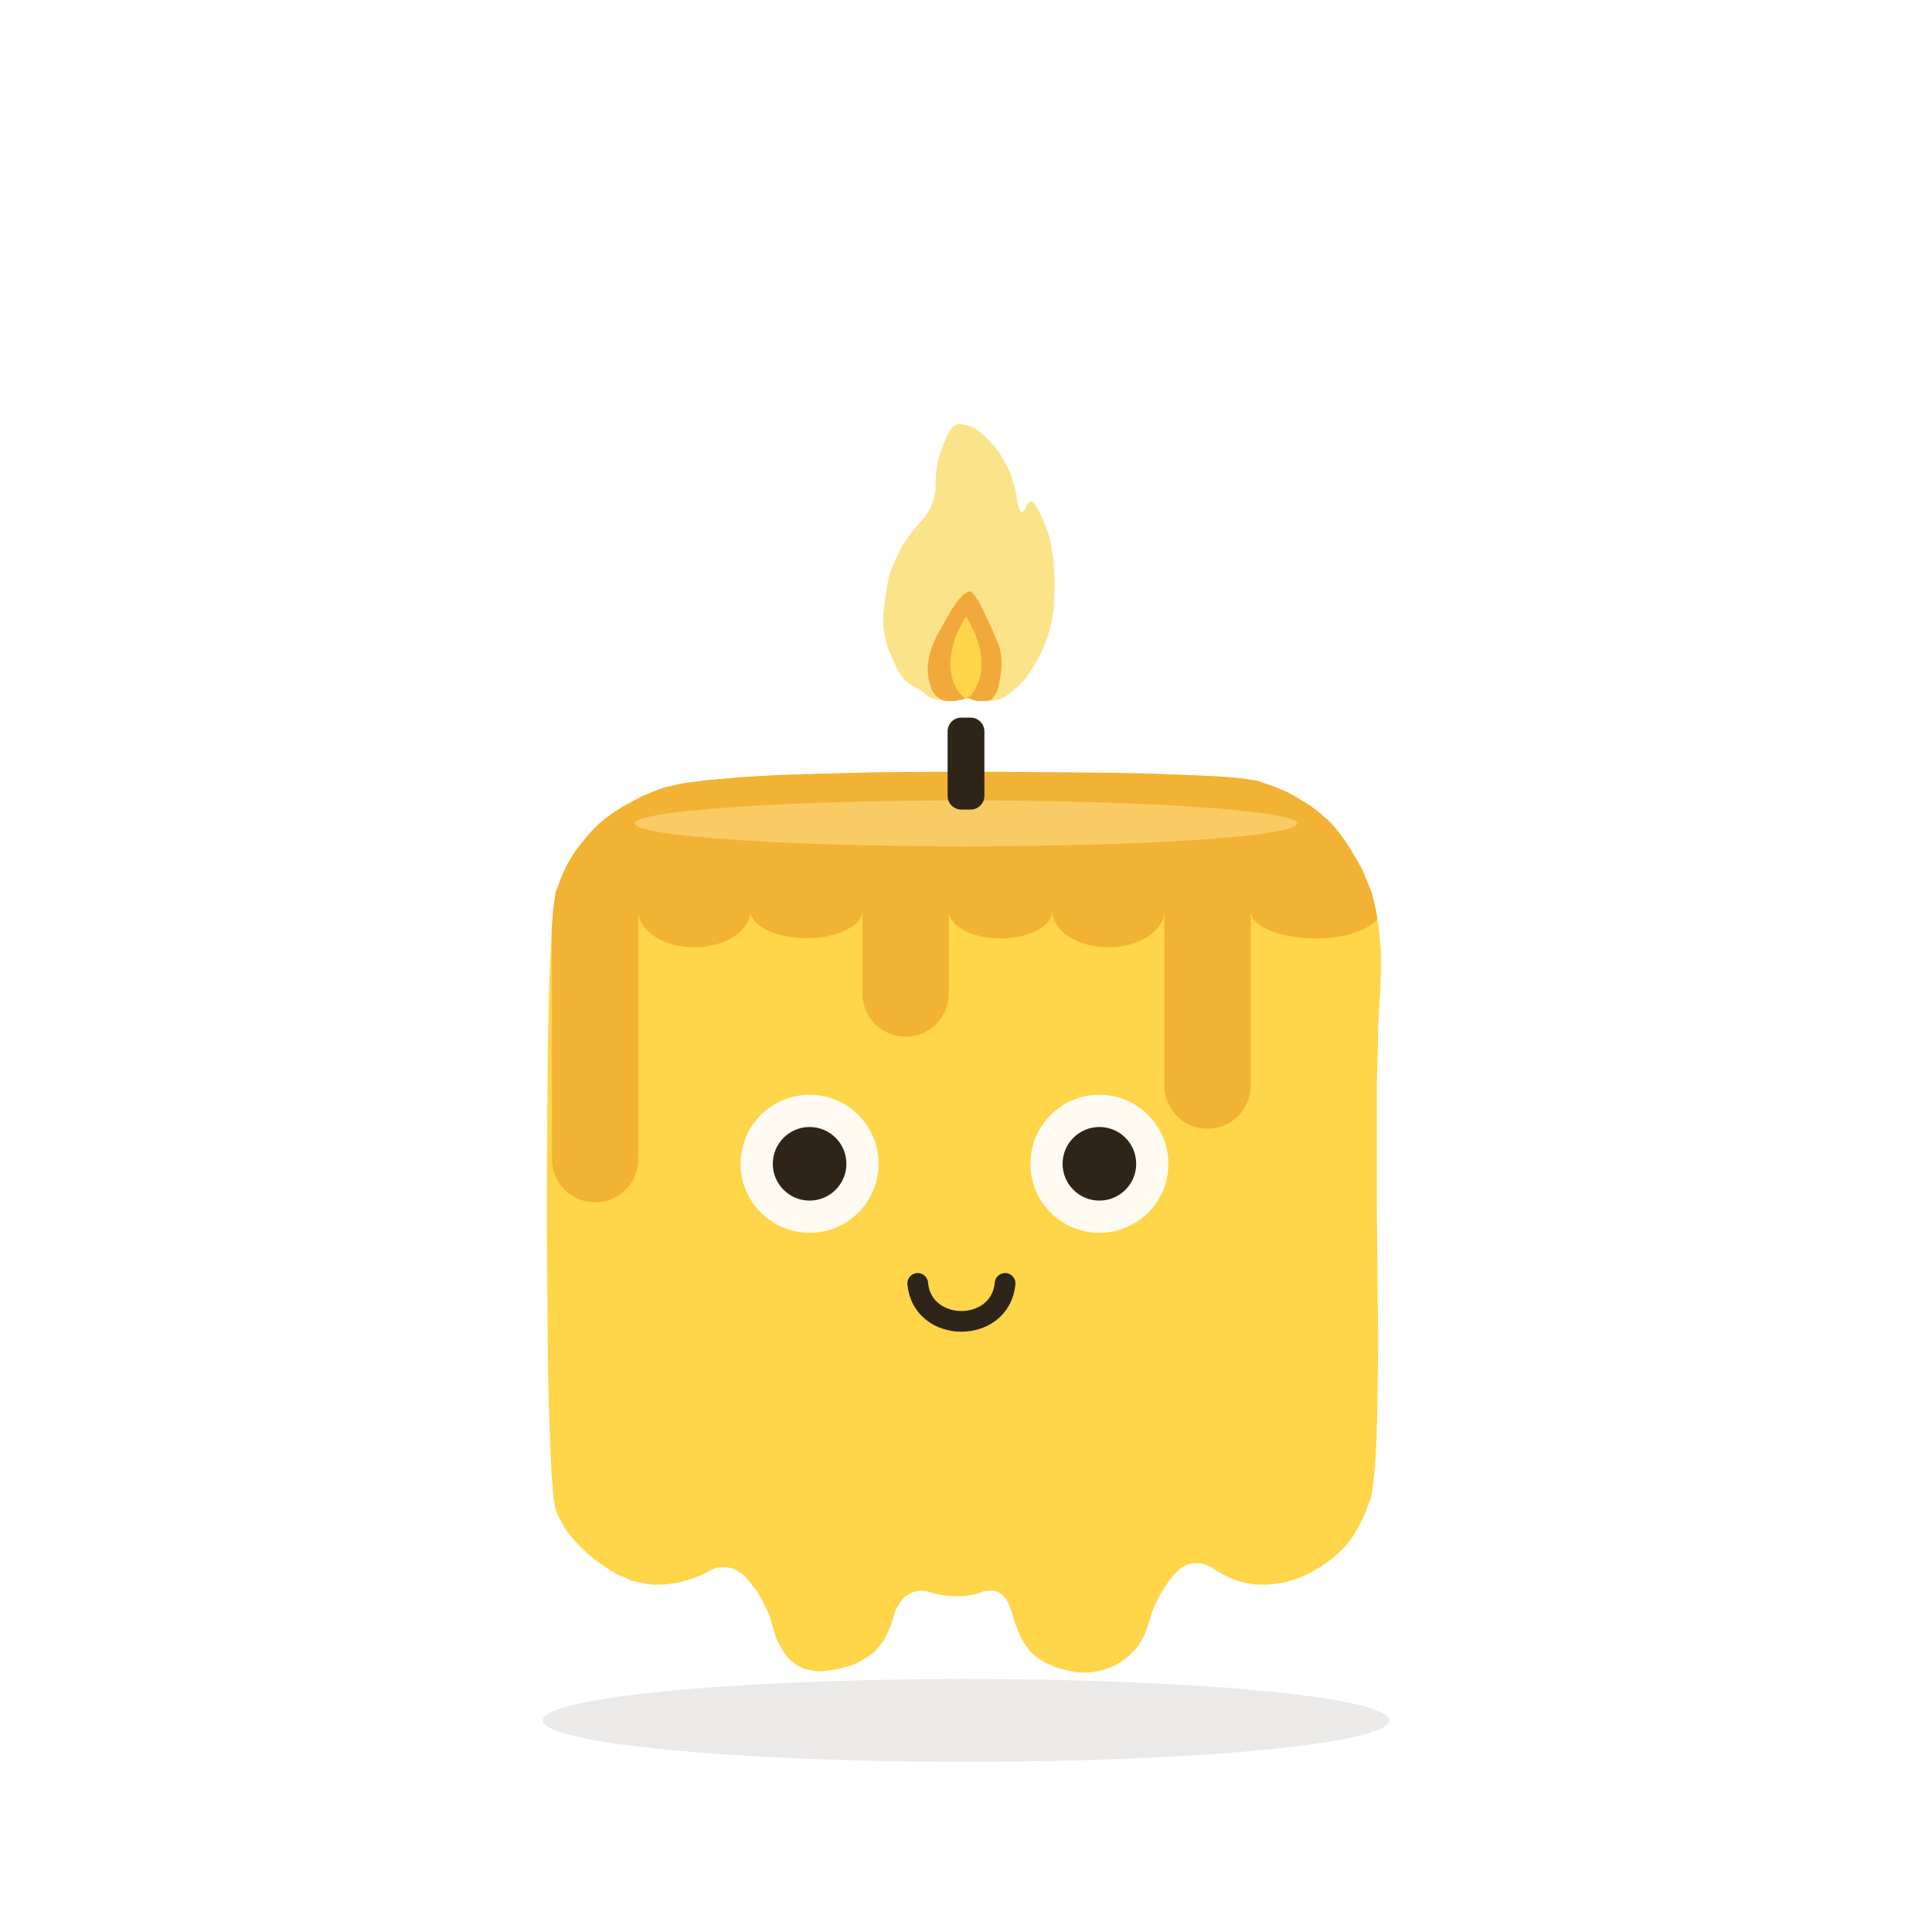
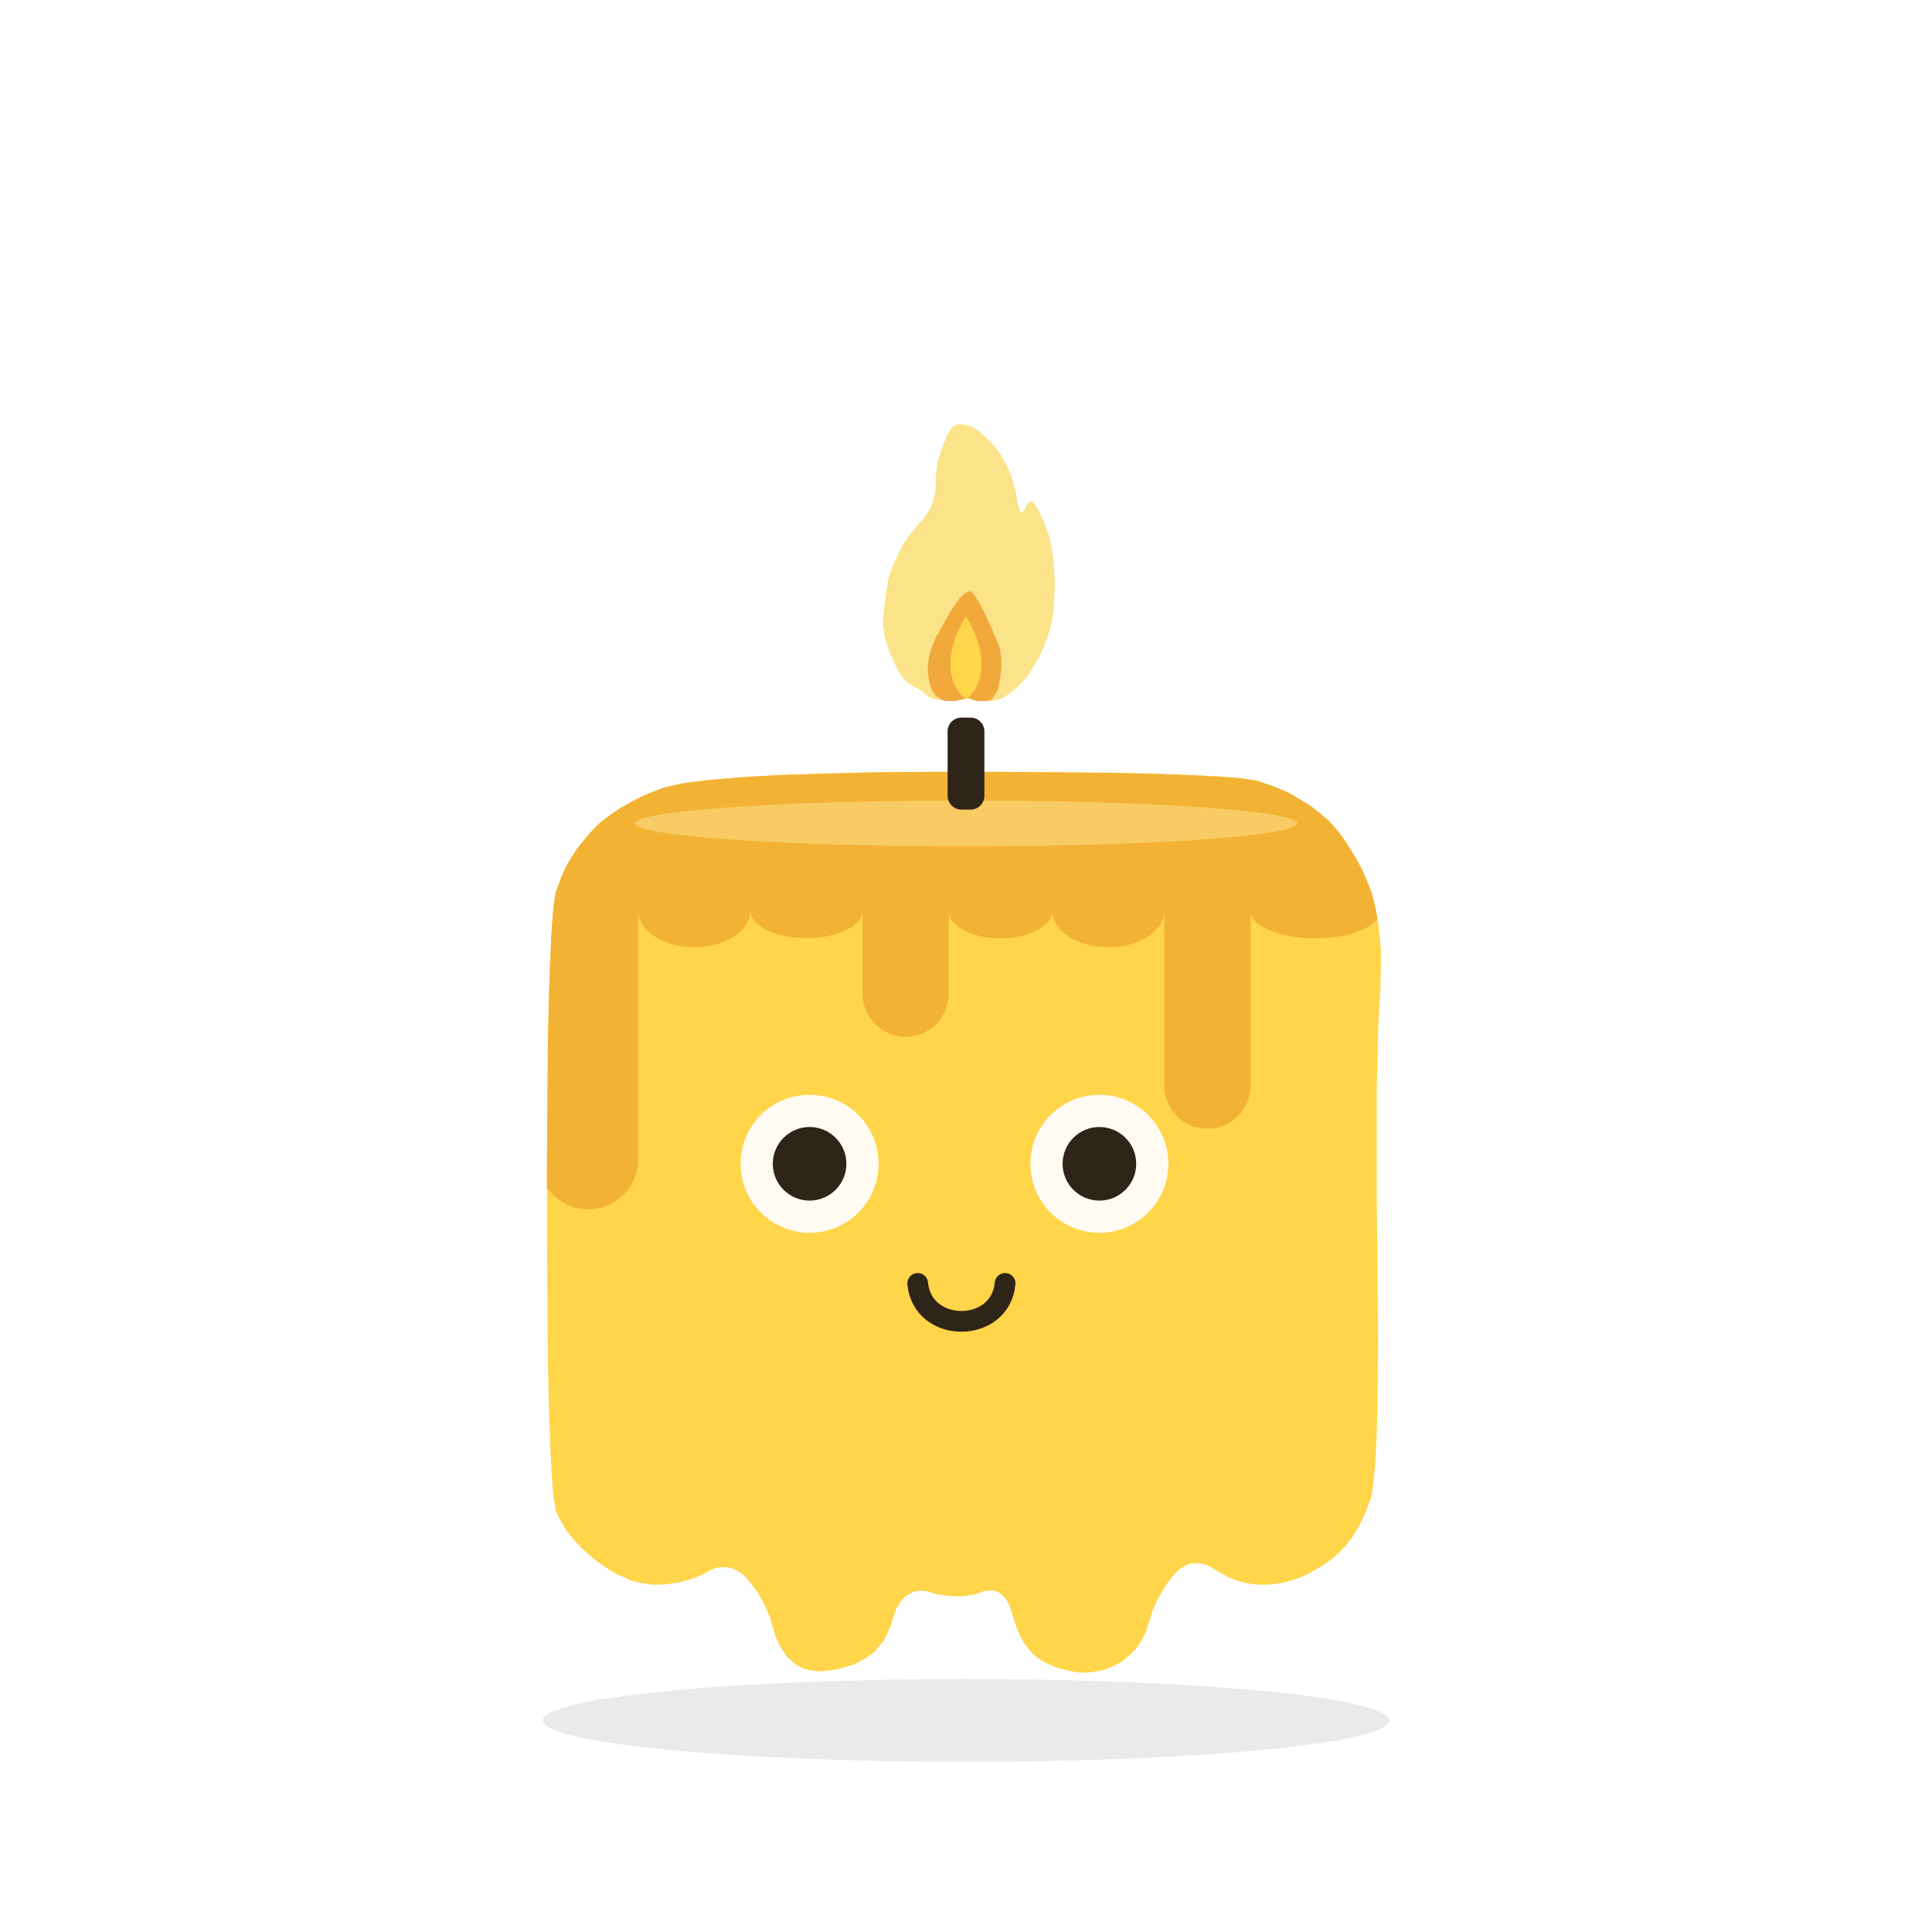
<svg xmlns="http://www.w3.org/2000/svg" viewBox="-60 -50 420 420">
  <ellipse id="그림자_405" cx="150" cy="324" rx="92" ry="9" fill="#2E2418" opacity="0.1" />
  <g id="휘서_406">
    <g id="포즈_407" transform="translate(0,0) rotate(0 150 316)">
      <g id="몸통_408" transform="translate(150,0) scale(1,1) translate(-150,0)">
        <path id="몸통-면_409" d="M142.9,117.8 L157.1,117.8 L169.8,117.9 L180.9,118.0 L190.5,118.2 L198.5,118.5 L204.9,118.8 L209.8,119.2 L213.2,119.7 L214.9,120.3 L216.7,120.9 L218.4,121.6 L220.0,122.3 L221.6,123.2 L223.1,124.1 L224.6,125.0 L226.1,126.1 L227.4,127.2 L228.8,128.4 L230.1,129.8 L231.4,131.4 L232.6,133.1 L233.8,135.0 L235.0,137.0 L236.2,139.2 L237.2,141.6 L238.2,144.1 L238.9,146.9 L239.5,150.0 L239.9,153.2 L240.2,156.7 L240.2,160.4 L240.1,164.3 L239.9,168.4 L239.6,173.4 L239.5,179.2 L239.3,185.9 L239.3,193.4 L239.3,201.8 L239.3,211.0 L239.4,221.1 L239.5,232.0 L239.6,241.7 L239.5,250.3 L239.4,257.7 L239.2,263.9 L238.9,268.9 L238.5,272.8 L238.1,275.5 L237.5,277.0 L237.0,278.4 L236.4,279.8 L235.8,281.0 L235.2,282.2 L234.5,283.3 L233.9,284.3 L233.2,285.2 L232.5,286.1 L231.7,286.9 L230.9,287.7 L230.0,288.5 L229.1,289.2 L228.0,290.0 L226.9,290.7 L225.7,291.4 L224.5,292.1 L223.2,292.7 L221.9,293.2 L220.6,293.6 L219.3,294.0 L218.0,294.2 L216.6,294.4 L215.3,294.5 L213.9,294.5 L212.6,294.4 L211.2,294.2 L209.9,293.9 L208.6,293.5 L207.3,293.0 L206.0,292.3 L204.7,291.6 L203.5,290.8 L202.3,290.2 L201.1,289.9 L199.9,289.8 L198.8,289.9 L197.8,290.3 L196.7,290.9 L195.7,291.8 L194.8,292.8 L193.9,294.0 L193.1,295.2 L192.3,296.5 L191.6,297.8 L191.0,299.1 L190.4,300.5 L190.0,302.0 L189.5,303.5 L189.0,304.9 L188.4,306.2 L187.7,307.4 L186.9,308.5 L185.9,309.5 L184.9,310.4 L183.8,311.2 L182.5,312.0 L181.3,312.5 L180.0,313.0 L178.7,313.3 L177.4,313.5 L176.1,313.6 L174.7,313.6 L173.3,313.4 L172.0,313.1 L170.7,312.8 L169.4,312.4 L168.3,311.9 L167.3,311.5 L166.3,310.9 L165.5,310.3 L164.7,309.7 L164.0,309.0 L163.4,308.2 L162.7,307.3 L162.1,306.3 L161.6,305.2 L161.1,304.0 L160.6,302.7 L160.2,301.3 L159.7,299.8 L159.2,298.5 L158.6,297.5 L157.9,296.7 L157.0,296.1 L156.1,295.8 L155.1,295.8 L153.9,295.9 L152.7,296.4 L151.4,296.7 L150.1,296.9 L148.7,297.0 L147.3,297.0 L145.9,296.9 L144.5,296.7 L143.0,296.4 L141.5,295.9 L140.1,295.8 L138.8,296.0 L137.7,296.5 L136.6,297.2 L135.7,298.3 L134.9,299.6 L134.3,301.2 L133.7,303.2 L133.0,304.9 L132.2,306.5 L131.1,307.9 L130.0,309.2 L128.6,310.2 L127.1,311.1 L125.5,311.9 L123.7,312.4 L122.0,312.9 L120.4,313.1 L118.9,313.3 L117.5,313.3 L116.3,313.1 L115.1,312.9 L114.0,312.4 L113.1,311.9 L112.2,311.2 L111.3,310.4 L110.6,309.5 L109.9,308.4 L109.3,307.3 L108.7,306.0 L108.3,304.6 L107.8,303.1 L107.4,301.6 L106.8,300.2 L106.2,298.9 L105.5,297.6 L104.8,296.3 L103.9,295.1 L103.0,293.9 L102.1,292.8 L101.1,292.0 L100.0,291.3 L99.0,290.9 L97.9,290.7 L96.7,290.7 L95.5,290.9 L94.3,291.4 L93.1,292.1 L91.8,292.7 L90.5,293.2 L89.1,293.6 L87.7,294.0 L86.3,294.2 L84.9,294.4 L83.4,294.5 L81.9,294.5 L80.4,294.3 L78.8,294.0 L77.2,293.6 L75.7,292.9 L74.0,292.2 L72.4,291.2 L70.8,290.1 L69.1,288.9 L67.6,287.6 L66.2,286.3 L65.0,285.0 L63.9,283.7 L62.9,282.4 L62.1,281.0 L61.4,279.7 L60.8,278.3 L60.3,275.2 L59.9,270.3 L59.6,263.6 L59.3,255.2 L59.1,245.0 L59.0,233.1 L58.9,219.4 L58.9,203.9 L59.0,190.2 L59.1,178.2 L59.3,167.9 L59.6,159.3 L59.9,152.5 L60.3,147.4 L60.8,144.0 L61.4,142.4 L62.0,140.8 L62.7,139.2 L63.5,137.6 L64.4,136.1 L65.4,134.6 L66.5,133.2 L67.7,131.7 L68.9,130.4 L70.3,129.0 L71.9,127.7 L73.6,126.5 L75.5,125.3 L77.5,124.2 L79.6,123.1 L82.0,122.1 L84.4,121.2 L88.4,120.3 L93.8,119.6 L100.7,119.0 L109.0,118.5 L118.8,118.2 L130.1,117.9 Z" fill="#FFD54A" />
      </g>
      <g id="촛농_410" transform="translate(150,0) scale(1,1) translate(-150,0)">
        <defs>
          <clipPath id="hwclip25">
            <path d="M142.9,117.8 L157.1,117.8 L169.8,117.9 L180.9,118.0 L190.5,118.2 L198.5,118.5 L204.9,118.8 L209.8,119.2 L213.2,119.7 L214.9,120.3 L216.7,120.9 L218.4,121.6 L220.0,122.3 L221.6,123.2 L223.1,124.1 L224.6,125.0 L226.1,126.1 L227.4,127.2 L228.8,128.4 L230.1,129.8 L231.4,131.4 L232.6,133.1 L233.8,135.0 L235.0,137.0 L236.2,139.2 L237.2,141.6 L238.2,144.1 L238.9,146.9 L239.5,150.0 L239.9,153.2 L240.2,156.7 L240.2,160.4 L240.1,164.3 L239.9,168.4 L239.6,173.4 L239.5,179.2 L239.3,185.9 L239.3,193.4 L239.3,201.8 L239.3,211.0 L239.4,221.1 L239.5,232.0 L239.6,241.7 L239.5,250.3 L239.4,257.7 L239.2,263.9 L238.9,268.9 L238.5,272.8 L238.1,275.5 L237.5,277.0 L237.0,278.4 L236.4,279.8 L235.8,281.0 L235.2,282.2 L234.5,283.3 L233.9,284.3 L233.2,285.2 L232.5,286.1 L231.7,286.9 L230.9,287.7 L230.0,288.5 L229.1,289.2 L228.0,290.0 L226.9,290.7 L225.7,291.4 L224.5,292.1 L223.2,292.7 L221.9,293.2 L220.6,293.6 L219.3,294.0 L218.0,294.2 L216.6,294.4 L215.3,294.5 L213.9,294.5 L212.6,294.4 L211.2,294.2 L209.9,293.9 L208.6,293.5 L207.3,293.0 L206.0,292.3 L204.7,291.6 L203.5,290.8 L202.3,290.2 L201.1,289.9 L199.9,289.8 L198.8,289.9 L197.8,290.3 L196.7,290.9 L195.7,291.8 L194.8,292.8 L193.9,294.0 L193.1,295.2 L192.3,296.5 L191.6,297.8 L191.0,299.1 L190.4,300.5 L190.0,302.0 L189.5,303.5 L189.0,304.9 L188.4,306.2 L187.7,307.4 L186.9,308.5 L185.9,309.5 L184.9,310.4 L183.8,311.2 L182.5,312.0 L181.3,312.5 L180.0,313.0 L178.7,313.3 L177.4,313.5 L176.1,313.6 L174.7,313.6 L173.3,313.4 L172.0,313.1 L170.7,312.8 L169.4,312.4 L168.3,311.9 L167.3,311.5 L166.3,310.9 L165.5,310.3 L164.7,309.7 L164.0,309.0 L163.4,308.2 L162.7,307.3 L162.1,306.3 L161.6,305.2 L161.1,304.0 L160.6,302.7 L160.2,301.3 L159.7,299.8 L159.2,298.5 L158.6,297.5 L157.9,296.7 L157.0,296.1 L156.1,295.8 L155.1,295.8 L153.9,295.9 L152.7,296.4 L151.4,296.7 L150.1,296.9 L148.7,297.0 L147.3,297.0 L145.9,296.9 L144.5,296.7 L143.0,296.4 L141.5,295.9 L140.1,295.8 L138.8,296.0 L137.7,296.5 L136.6,297.2 L135.7,298.3 L134.9,299.6 L134.3,301.2 L133.7,303.2 L133.0,304.9 L132.2,306.5 L131.1,307.9 L130.0,309.2 L128.6,310.2 L127.1,311.1 L125.5,311.9 L123.7,312.4 L122.0,312.9 L120.4,313.1 L118.9,313.3 L117.5,313.3 L116.3,313.1 L115.1,312.9 L114.0,312.4 L113.1,311.9 L112.2,311.2 L111.3,310.4 L110.6,309.5 L109.9,308.4 L109.3,307.3 L108.7,306.0 L108.3,304.6 L107.8,303.1 L107.4,301.6 L106.8,300.2 L106.2,298.9 L105.5,297.6 L104.8,296.3 L103.9,295.1 L103.0,293.9 L102.1,292.8 L101.1,292.0 L100.0,291.3 L99.0,290.9 L97.9,290.7 L96.7,290.7 L95.5,290.9 L94.3,291.4 L93.1,292.1 L91.8,292.7 L90.5,293.2 L89.1,293.6 L87.7,294.0 L86.3,294.2 L84.9,294.4 L83.4,294.5 L81.9,294.5 L80.4,294.3 L78.8,294.0 L77.2,293.6 L75.7,292.9 L74.0,292.2 L72.4,291.2 L70.8,290.1 L69.1,288.9 L67.6,287.6 L66.2,286.3 L65.0,285.0 L63.9,283.7 L62.9,282.4 L62.1,281.0 L61.4,279.7 L60.8,278.3 L60.3,275.2 L59.9,270.3 L59.6,263.6 L59.3,255.2 L59.1,245.0 L59.0,233.1 L58.9,219.4 L58.9,203.9 L59.0,190.2 L59.1,178.2 L59.3,167.9 L59.6,159.3 L59.9,152.5 L60.3,147.4 L60.8,144.0 L61.4,142.4 L62.0,140.8 L62.7,139.2 L63.5,137.6 L64.4,136.1 L65.4,134.6 L66.5,133.2 L67.7,131.7 L68.9,130.4 L70.3,129.0 L71.9,127.7 L73.6,126.5 L75.5,125.3 L77.5,124.2 L79.6,123.1 L82.0,122.1 L84.4,121.2 L88.4,120.3 L93.8,119.6 L100.7,119.0 L109.0,118.5 L118.8,118.2 L130.1,117.9 Z" />
          </clipPath>
        </defs>
        <g clip-path="url(#hwclip25)">
-           <path id="촛농-흐름_411" d="M60,116 H240 V148 a14.062,6 0 0 1 -28.125,0 v38 a9.375,9.375 0 0 1 -18.75,0 v-38 a12.188,8 0 0 1 -24.375,0 a11.25,6 0 0 1 -22.5,0 v18 a9.375,9.375 0 0 1 -18.75,0 v-18 a12.188,6 0 0 1 -24.375,0 a12.188,8 0 0 1 -24.375,0 v54 a9.375,9.375 0 0 1 -18.75,0 v-54 Z" fill="#F2B233" />
+           <path id="촛농-흐름_411" d="M60,116 H240 V148 a14.062,6 0 0 1 -28.125,0 v38 a9.375,9.375 0 0 1 -18.75,0 v-38 a12.188,8 0 0 1 -24.375,0 a11.25,6 0 0 1 -22.5,0 v18 a9.375,9.375 0 0 1 -18.75,0 v-18 a12.188,6 0 0 1 -24.375,0 a12.188,8 0 0 1 -24.375,0 v54 a10.875,10.875 0 0 1 -21.75,0 h-4 V116 Z" fill="#F2B233" />
        </g>
        <ellipse id="윗면_412" cx="150" cy="129" rx="72" ry="5" fill="#FFE9A0" opacity=".45" />
      </g>
      <rect id="심지_413" x="146" y="106" width="8" height="20" rx="3" fill="#2E2418" />
      <g id="불꽃_414">
        <g id="불꽃-모양_415">
          <path d="M149.5,42.3 L150.5,42.5 L151.5,42.9 L152.6,43.6 L153.8,44.6 L155.1,45.8 L156.2,47.1 L157.3,48.5 L158.2,50.0 L159.1,51.7 L159.8,53.3 L160.3,55.0 L160.8,56.8 L161.1,58.6 L161.3,59.9 L161.7,60.8 L161.9,61.3 L162.2,61.3 L162.5,61.1 L162.8,60.8 L163.0,60.4 L163.2,59.8 L163.5,59.4 L163.8,59.1 L164.1,59.0 L164.5,59.1 L165.0,59.7 L165.7,60.8 L166.4,62.3 L167.3,64.4 L168.1,66.6 L168.6,69.0 L169.0,71.6 L169.2,74.4 L169.3,77.1 L169.2,79.6 L169.1,82.1 L168.8,84.4 L168.3,86.7 L167.6,88.8 L166.8,90.9 L165.8,93.0 L164.8,94.7 L163.9,96.2 L163.0,97.5 L162.0,98.5 L161.1,99.4 L160.2,100.2 L159.3,100.9 L158.4,101.5 L157.4,102.0 L156.3,102.3 L155.1,102.4 L153.8,102.4 L152.7,102.4 L151.9,102.2 L151.3,102.1 L151.0,101.9 L150.7,101.8 L150.2,101.8 L149.7,101.9 L149.1,102.1 L148.3,102.2 L147.2,102.3 L145.9,102.2 L144.4,102.1 L143.2,102.0 L142.3,101.7 L141.7,101.4 L141.3,101.0 L140.9,100.6 L140.4,100.2 L139.7,99.8 L138.9,99.4 L138.2,99.0 L137.5,98.5 L136.9,98.0 L136.4,97.5 L135.9,96.8 L135.3,95.9 L134.7,94.7 L134.0,93.2 L133.4,91.8 L132.9,90.4 L132.5,89.0 L132.2,87.6 L132.0,86.0 L132.0,84.1 L132.2,82.0 L132.5,79.7 L132.8,77.7 L133.1,76.0 L133.5,74.5 L133.9,73.5 L134.4,72.3 L134.9,71.1 L135.6,69.8 L136.2,68.5 L137.2,67.1 L138.3,65.6 L139.6,64.0 L141.1,62.3 L142.3,60.4 L143.0,58.5 L143.4,56.4 L143.4,54.2 L143.6,52.1 L143.9,50.1 L144.5,48.2 L145.2,46.3 L145.8,44.9 L146.4,43.8 L146.9,43.0 L147.4,42.6 L148.0,42.3 L148.8,42.2 Z" fill="#FBE38A" />
          <path d="M150.6,78.6 L151.1,78.6 L151.7,79.2 L152.6,80.5 L153.6,82.4 L154.8,84.9 L155.8,87.1 L156.5,88.8 L157.1,90.2 L157.4,91.2 L157.6,92.3 L157.7,93.5 L157.7,94.8 L157.6,96.3 L157.4,97.5 L157.2,98.6 L157.0,99.6 L156.7,100.4 L156.3,101.0 L156.0,101.5 L155.8,101.9 L155.4,102.1 L155.0,102.2 L154.5,102.4 L153.8,102.4 L153.0,102.4 L152.3,102.4 L151.8,102.2 L151.3,102.1 L151.0,101.9 L150.7,101.8 L150.2,101.8 L149.7,101.9 L149.1,102.1 L148.4,102.2 L147.6,102.4 L146.7,102.4 L145.7,102.4 L144.8,102.2 L144.0,101.7 L143.3,101.1 L142.6,100.1 L142.2,99.0 L141.9,97.7 L141.7,96.2 L141.7,94.5 L142.0,92.6 L142.6,90.6 L143.5,88.5 L144.8,86.2 L145.9,84.2 L146.9,82.5 L147.8,81.2 L148.6,80.1 L149.3,79.4 L150.0,78.9 Z" fill="#F2A93B" />
          <path d="M150,102 C146,99 145,92 150,84 C155,92 154,99 150,102 Z" fill="#FFD54A" />
        </g>
      </g>
      <g id="눈_416">
        <g id="눈-왼_417">
          <circle cx="116" cy="203" r="15" fill="#FFFBF3" />
          <g id="동공_418">
            <circle cx="116" cy="203" r="8" fill="#2E2418" />
          </g>
        </g>
        <g id="눈-오른_419">
          <circle cx="179" cy="203" r="15" fill="#FFFBF3" />
          <g id="동공_420">
            <circle cx="179" cy="203" r="8" fill="#2E2418" />
          </g>
        </g>
      </g>
      <path id="입_421" d="M139.5,229 c1,11 18,11 19,0" stroke="#2E2418" stroke-width="4.5" fill="none" stroke-linecap="round" />
    </g>
  </g>
</svg>
